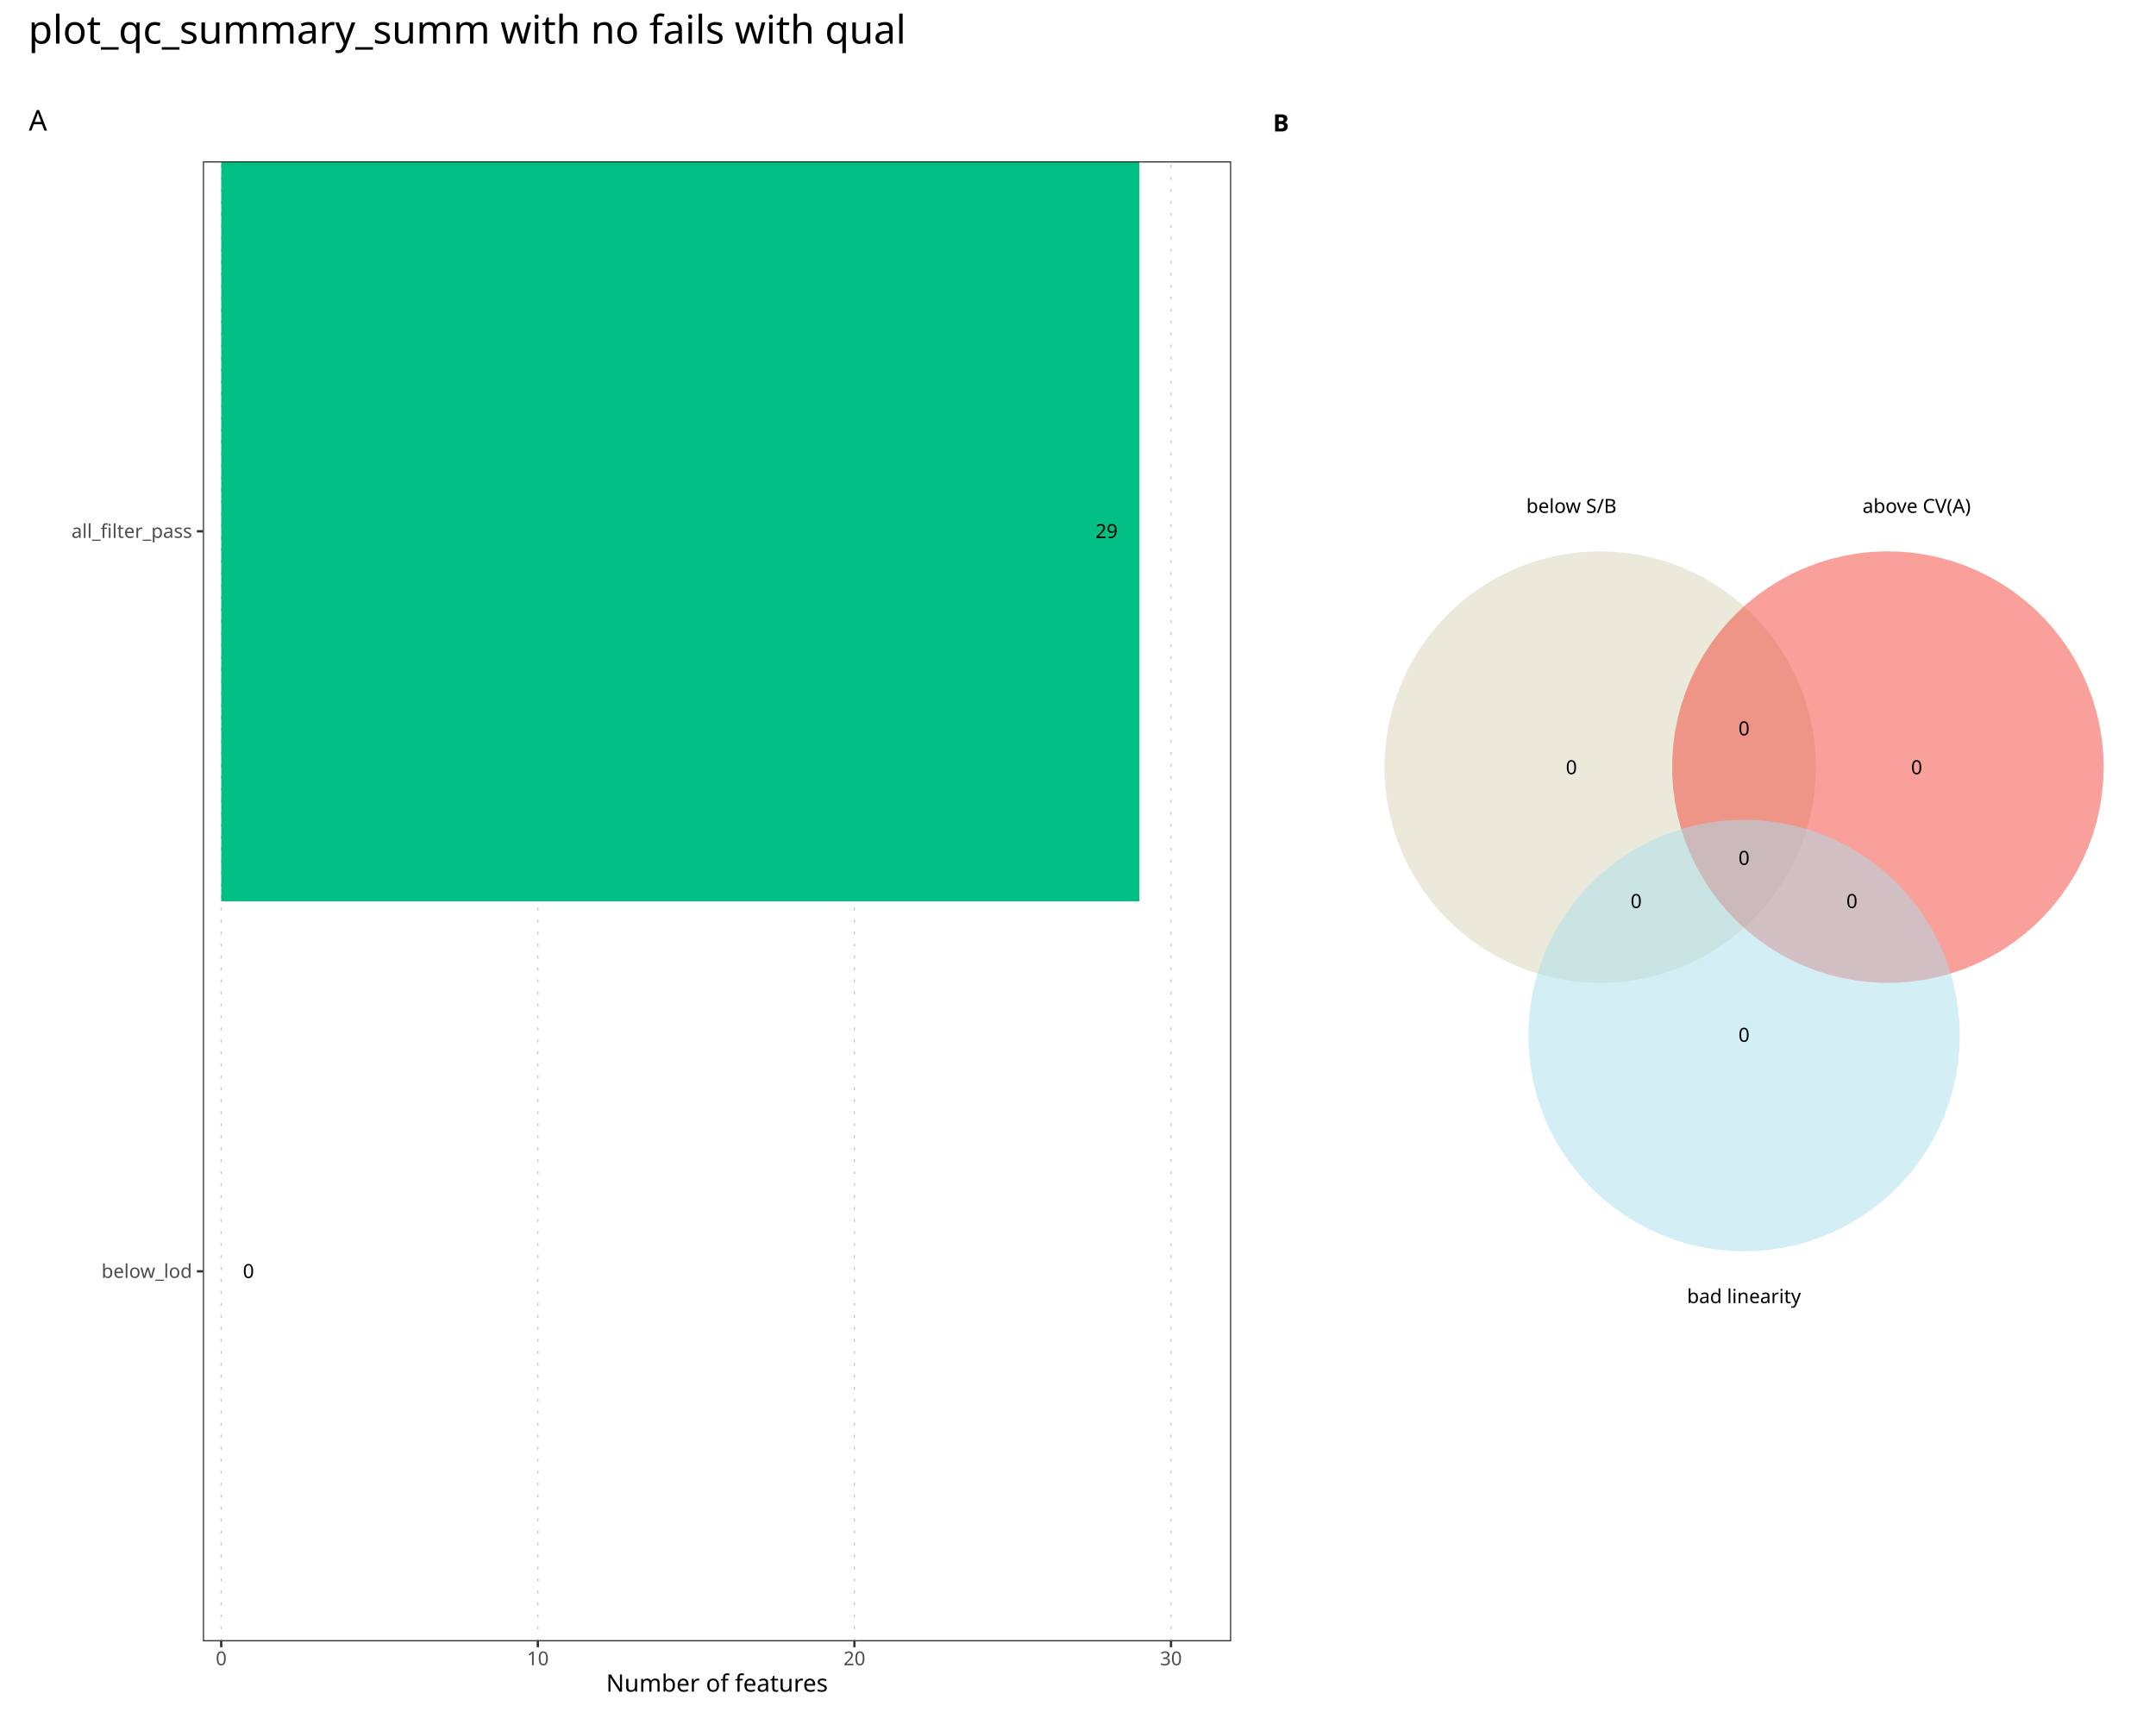
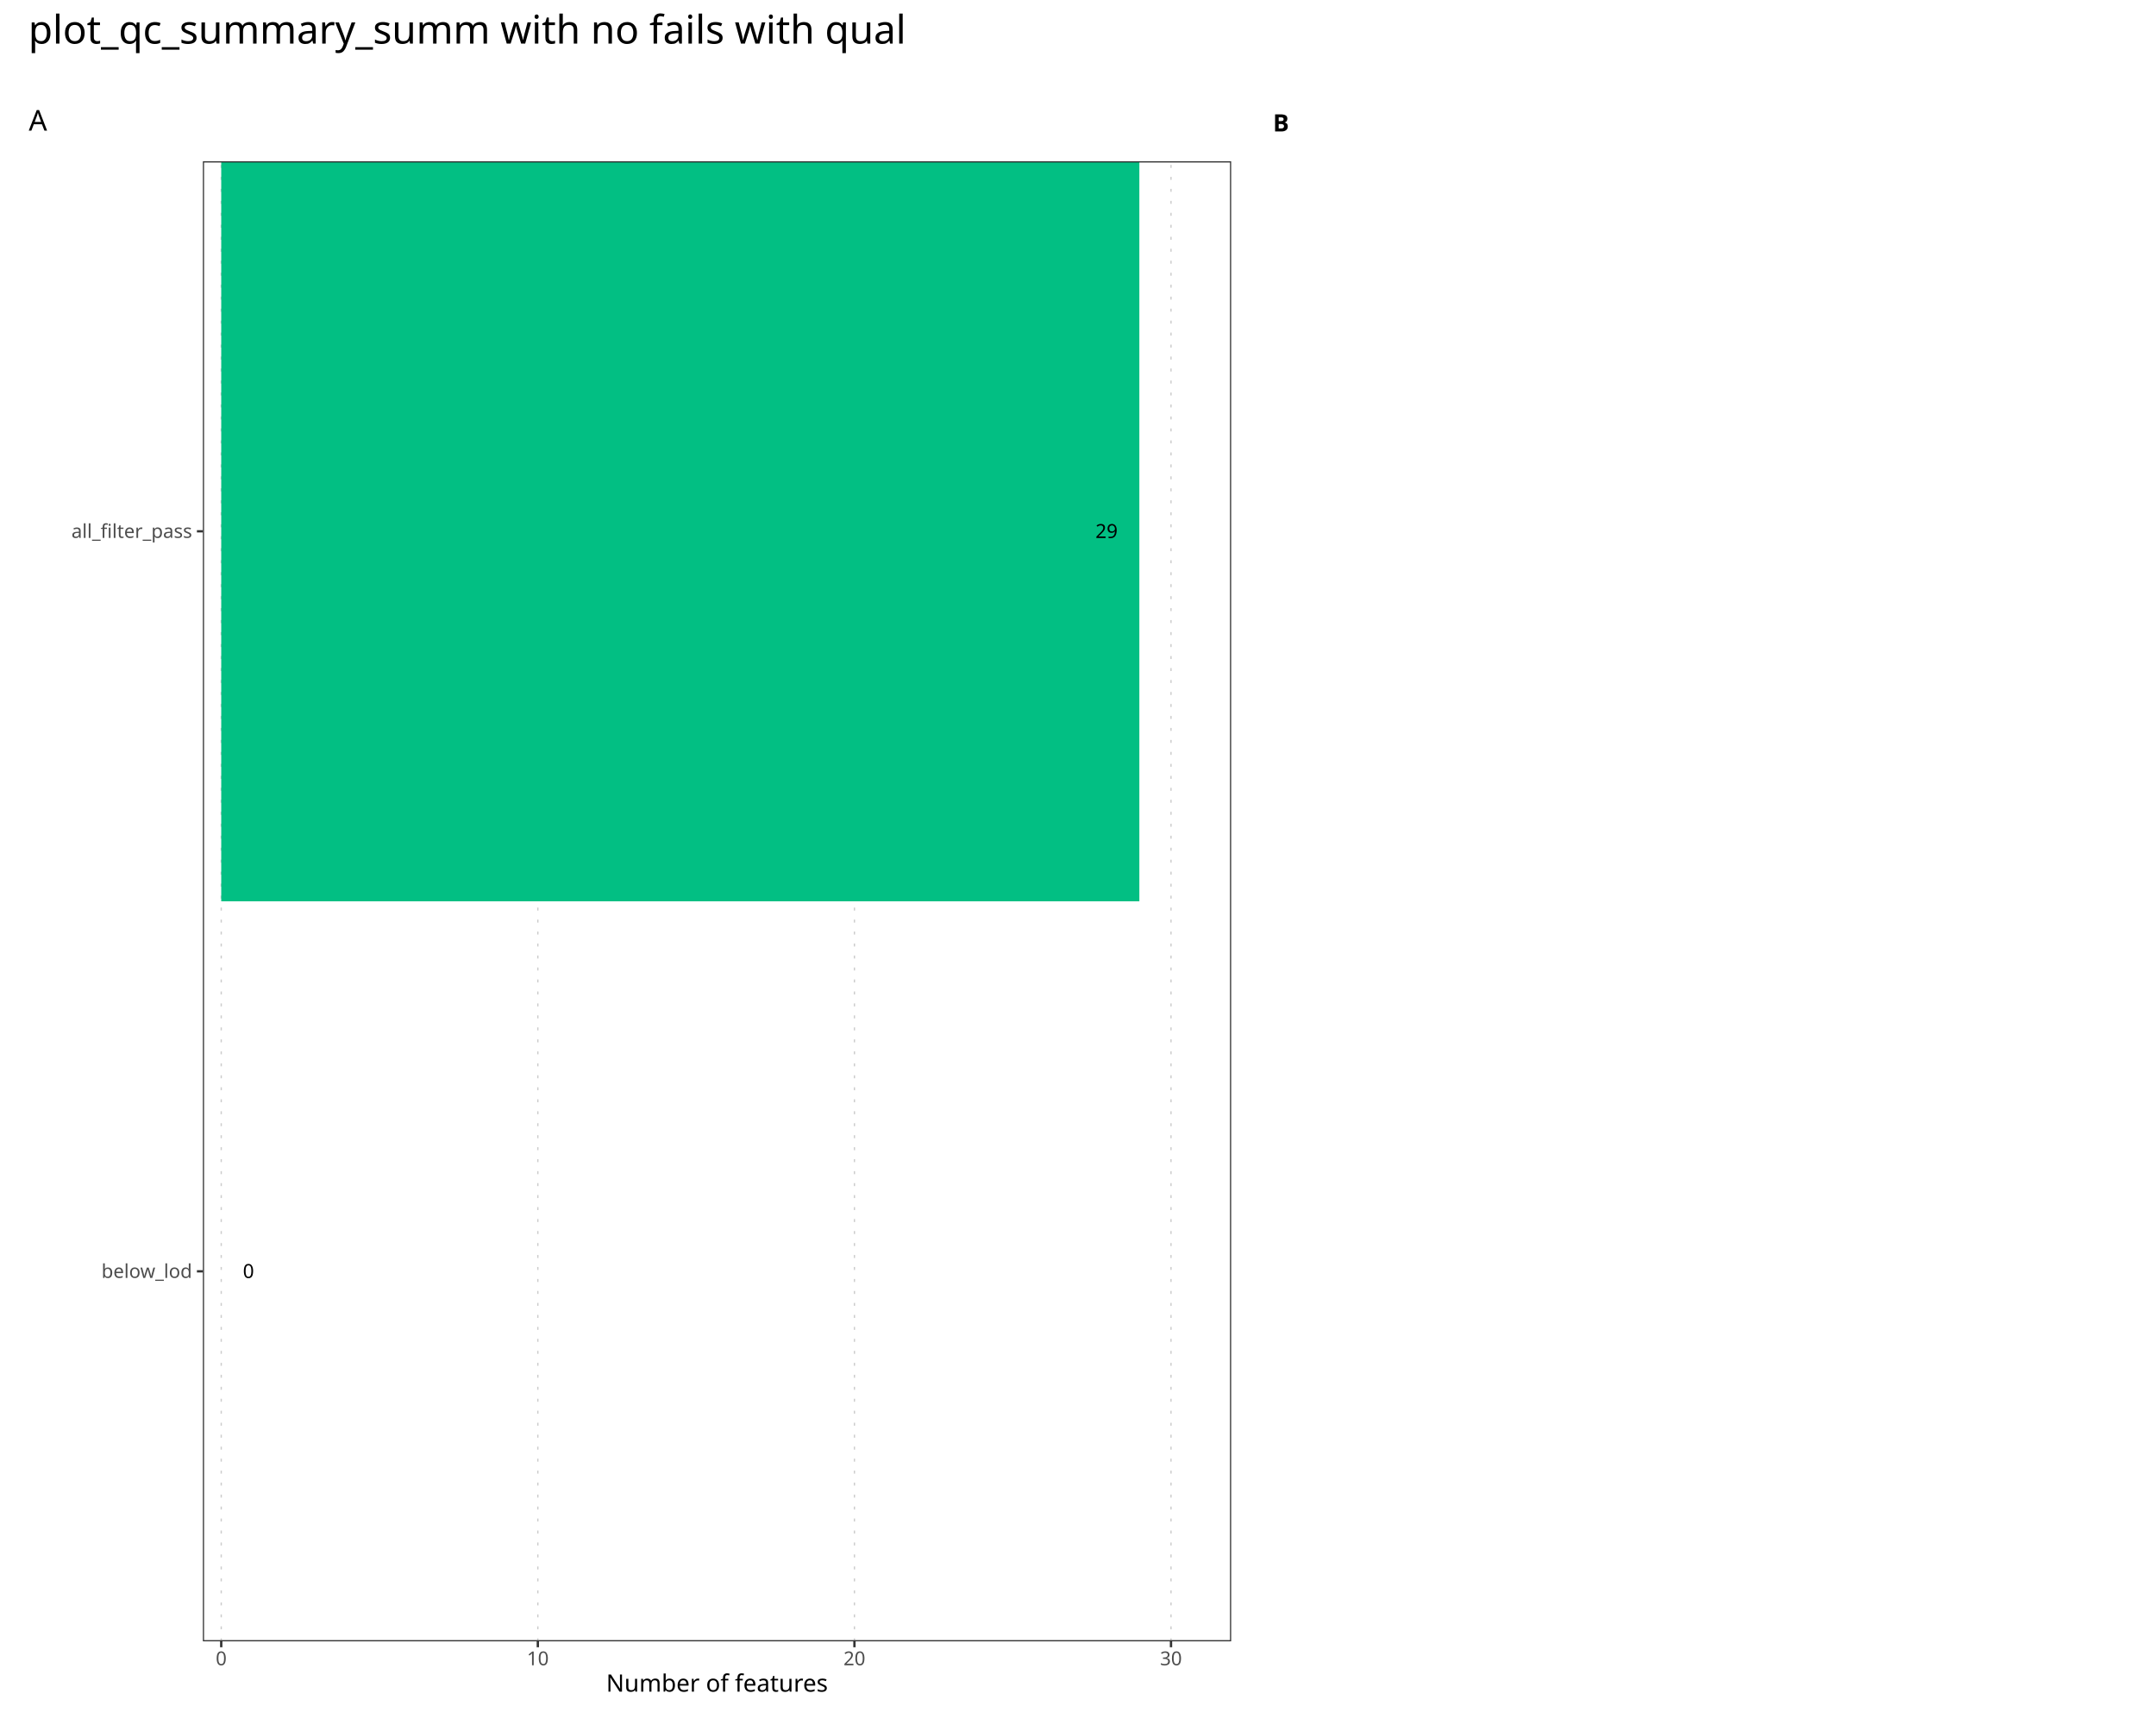
<svg xmlns="http://www.w3.org/2000/svg" class="svglite" data-engine-version="2.0" width="720.00pt" height="576.00pt" viewBox="0 0 720.00 576.00">
  <defs>
    <style type="text/css">
    .svglite line, .svglite polyline, .svglite polygon, .svglite path, .svglite rect, .svglite circle {
      fill: none;
      stroke: #000000;
      stroke-linecap: round;
      stroke-linejoin: round;
      stroke-miterlimit: 10.00;
    }
  </style>
  </defs>
  <rect width="100%" height="100%" style="stroke: none; fill: #FFFFFF;" />
  <defs>
    <clipPath id="cpMC4wMHw3MjAuMDB8MC4wMHw1NzYuMDA=">
      <rect x="0.00" y="0.00" width="720.00" height="576.00" />
    </clipPath>
  </defs>
  <g clip-path="url(#cpMC4wMHw3MjAuMDB8MC4wMHw1NzYuMDA=)">
    <rect x="-0" y="0.00" width="720.00" height="576.00" style="stroke-width: 1.07; stroke: #FFFFFF; fill: #FFFFFF;" />
  </g>
  <defs>
    <clipPath id="cpNjcuNzV8NzE0LjUyfDUzLjg2fDU0OC4wNg==">
      <rect x="67.75" y="53.86" width="646.77" height="494.20" />
    </clipPath>
  </defs>
  <g clip-path="url(#cpNjcuNzV8NzE0LjUyfDUzLjg2fDU0OC4wNg==)">
</g>
  <g clip-path="url(#cpMC4wMHw3MjAuMDB8MC4wMHw1NzYuMDA=)">
</g>
  <defs>
    <clipPath id="cpNS40OHw0MTUuMTR8MjIuNzh8NTcwLjUy">
      <rect x="5.48" y="22.78" width="409.66" height="547.74" />
    </clipPath>
  </defs>
  <g clip-path="url(#cpNS40OHw0MTUuMTR8MjIuNzh8NTcwLjUy)">
    <rect x="5.48" y="22.78" width="409.66" height="547.74" style="stroke-width: 0.78; stroke: #FFFFFF; fill: #FFFFFF;" />
  </g>
  <g clip-path="url(#cpMC4wMHw3MjAuMDB8MC4wMHw1NzYuMDA=)">
</g>
  <defs>
    <clipPath id="cpNDE1LjE0fDcxNC41MnwyMi43OHw1NzAuNTI=">
      <rect x="415.14" y="22.78" width="299.38" height="547.74" />
    </clipPath>
  </defs>
  <g clip-path="url(#cpNDE1LjE0fDcxNC41MnwyMi43OHw1NzAuNTI=)">
    <rect x="415.14" y="22.78" width="299.38" height="547.74" style="stroke-width: 0.00; stroke: none;" />
  </g>
  <g clip-path="url(#cpMC4wMHw3MjAuMDB8MC4wMHw1NzYuMDA=)">
</g>
  <defs>
    <clipPath id="cpNjcuNzV8NDExLjE1fDUzLjg2fDU0OC4wNg==">
      <rect x="67.75" y="53.86" width="343.40" height="494.20" />
    </clipPath>
  </defs>
  <g clip-path="url(#cpNjcuNzV8NDExLjE1fDUzLjg2fDU0OC4wNg==)">
    <rect x="67.75" y="53.86" width="343.40" height="494.20" style="stroke-width: 0.78; stroke: none; fill: #FFFFFF;" />
    <polyline points="73.88,548.06 73.88,53.86 " style="stroke-width: 0.43; stroke: #CCCCCC; stroke-dasharray: 1.00,3.00; stroke-linecap: butt;" />
    <polyline points="179.61,548.06 179.61,53.86 " style="stroke-width: 0.43; stroke: #CCCCCC; stroke-dasharray: 1.00,3.00; stroke-linecap: butt;" />
    <polyline points="285.34,548.06 285.34,53.86 " style="stroke-width: 0.43; stroke: #CCCCCC; stroke-dasharray: 1.00,3.00; stroke-linecap: butt;" />
    <polyline points="391.06,548.06 391.06,53.86 " style="stroke-width: 0.43; stroke: #CCCCCC; stroke-dasharray: 1.00,3.00; stroke-linecap: butt;" />
    <rect x="73.88" y="300.96" width="0.00" height="247.10" style="stroke-width: 0.78; stroke: none; stroke-linecap: butt; stroke-linejoin: miter; fill: #ADA3A3;" />
    <rect x="73.88" y="53.86" width="306.61" height="247.10" style="stroke-width: 0.78; stroke: none; stroke-linecap: butt; stroke-linejoin: miter; fill: #02BF83;" />
    <text x="81.12" y="426.75" style="font-size: 6.50px; font-family: sans;" textLength="3.62px" lengthAdjust="spacingAndGlyphs">0</text>
    <text x="373.26" y="179.65" text-anchor="end" style="font-size: 6.50px; font-family: sans;" textLength="7.23px" lengthAdjust="spacingAndGlyphs">29</text>
    <rect x="67.75" y="53.86" width="343.40" height="494.20" style="stroke-width: 0.78; stroke: #333333;" />
  </g>
  <g clip-path="url(#cpMC4wMHw3MjAuMDB8MC4wMHw1NzYuMDA=)">
    <text x="64.16" y="426.71" text-anchor="end" style="font-size: 6.40px; fill: #4D4D4D; font-family: sans;" textLength="28.82px" lengthAdjust="spacingAndGlyphs">below_lod</text>
    <text x="64.16" y="179.61" text-anchor="end" style="font-size: 6.40px; fill: #4D4D4D; font-family: sans;" textLength="39.13px" lengthAdjust="spacingAndGlyphs">all_filter_pass</text>
    <polyline points="65.76,424.51 67.75,424.51 " style="stroke-width: 0.78; stroke: #333333; stroke-linecap: butt;" />
    <polyline points="65.76,177.41 67.75,177.41 " style="stroke-width: 0.78; stroke: #333333; stroke-linecap: butt;" />
    <polyline points="73.88,550.05 73.88,548.06 " style="stroke-width: 0.78; stroke: #333333; stroke-linecap: butt;" />
    <polyline points="179.61,550.05 179.61,548.06 " style="stroke-width: 0.78; stroke: #333333; stroke-linecap: butt;" />
    <polyline points="285.34,550.05 285.34,548.06 " style="stroke-width: 0.78; stroke: #333333; stroke-linecap: butt;" />
    <polyline points="391.06,550.05 391.06,548.06 " style="stroke-width: 0.78; stroke: #333333; stroke-linecap: butt;" />
    <text x="73.88" y="556.05" text-anchor="middle" style="font-size: 6.40px; fill: #4D4D4D; font-family: sans;" textLength="3.56px" lengthAdjust="spacingAndGlyphs">0</text>
    <text x="179.61" y="556.05" text-anchor="middle" style="font-size: 6.40px; fill: #4D4D4D; font-family: sans;" textLength="7.12px" lengthAdjust="spacingAndGlyphs">10</text>
    <text x="285.34" y="556.05" text-anchor="middle" style="font-size: 6.40px; fill: #4D4D4D; font-family: sans;" textLength="7.12px" lengthAdjust="spacingAndGlyphs">20</text>
    <text x="391.06" y="556.05" text-anchor="middle" style="font-size: 6.40px; fill: #4D4D4D; font-family: sans;" textLength="7.12px" lengthAdjust="spacingAndGlyphs">30</text>
    <text x="239.45" y="564.87" text-anchor="middle" style="font-size: 8.00px; font-family: sans;" textLength="68.49px" lengthAdjust="spacingAndGlyphs">Number of features</text>
    <text x="12.67" y="43.62" text-anchor="middle" style="font-size: 9.60px; font-family: sans;" textLength="6.41px" lengthAdjust="spacingAndGlyphs">A</text>
  </g>
  <defs>
-     <clipPath id="cpNDUwLjM2fDcxNC41MnwxNTguMjl8NDQzLjYy">
-       <rect x="450.36" y="158.29" width="264.16" height="285.33" />
+     <clipPath id="cpNDUwLjM2fDcxNC41MnwxNjguODh8NDMzLjA0">
+       <rect x="450.36" y="168.88" width="264.16" height="264.16" />
    </clipPath>
  </defs>
-   <g clip-path="url(#cpNDUwLjM2fDcxNC41MnwxNTguMjl8NDQzLjYy)">
-     <polygon points="606.44,256.14 606.30,251.57 605.86,247.02 605.14,242.50 604.13,238.04 602.84,233.66 601.28,229.36 599.45,225.17 597.35,221.11 595.00,217.19 592.41,213.42 589.58,209.83 586.54,206.42 583.28,203.21 579.82,200.22 576.18,197.45 572.38,194.91 568.42,192.63 564.32,190.60 560.10,188.83 555.78,187.34 551.38,186.12 546.90,185.18 542.37,184.53 537.82,184.17 533.24,184.10 528.68,184.31 524.13,184.82 519.63,185.61 515.19,186.69 510.82,188.05 506.55,189.68 502.39,191.58 498.36,193.74 494.48,196.15 490.75,198.80 487.20,201.69 483.84,204.79 480.69,208.10 477.75,211.60 475.04,215.28 472.57,219.13 470.34,223.12 468.38,227.25 466.68,231.50 465.25,235.84 464.10,240.27 463.24,244.76 462.66,249.29 462.37,253.85 462.37,258.43 462.66,262.99 463.24,267.53 464.10,272.01 465.25,276.44 466.68,280.78 468.38,285.03 470.34,289.16 472.57,293.15 475.04,297.00 477.75,300.68 480.69,304.18 483.84,307.49 487.20,310.60 490.75,313.48 494.48,316.13 498.36,318.54 502.39,320.70 506.55,322.60 510.82,324.23 515.19,325.59 519.63,326.67 524.13,327.46 528.68,327.97 533.24,328.19 537.82,328.11 542.37,327.75 546.90,327.10 551.38,326.16 555.78,324.94 560.10,323.45 564.32,321.68 568.42,319.65 572.38,317.37 576.18,314.83 579.82,312.06 583.28,309.07 586.54,305.86 589.58,302.46 592.41,298.86 595.00,295.10 597.35,291.17 599.45,287.11 601.28,282.92 602.84,278.62 604.13,274.24 605.14,269.78 605.86,265.26 606.30,260.71 606.44,256.14 " style="stroke-width: 1.07; stroke: none; stroke-linecap: butt; fill: #D9D5B6; fill-opacity: 0.50;" />
-     <polygon points="702.51,256.14 702.37,251.57 701.93,247.02 701.21,242.50 700.20,238.04 698.92,233.66 697.35,229.36 695.52,225.17 693.42,221.11 691.08,217.19 688.48,213.42 685.66,209.83 682.61,206.42 679.35,203.21 675.89,200.22 672.25,197.45 668.45,194.91 664.49,192.63 660.39,190.60 656.17,188.83 651.85,187.34 647.45,186.12 642.97,185.18 638.45,184.53 633.89,184.17 629.32,184.10 624.75,184.31 620.21,184.82 615.70,185.61 611.26,186.69 606.89,188.05 602.62,189.68 598.46,191.58 594.43,193.74 590.55,196.15 586.82,198.80 583.27,201.69 579.92,204.79 576.76,208.10 573.82,211.60 571.11,215.28 568.64,219.13 566.42,223.12 564.45,227.25 562.75,231.50 561.32,235.84 560.18,240.27 559.31,244.76 558.73,249.29 558.44,253.85 558.44,258.43 558.73,262.99 559.31,267.53 560.18,272.01 561.32,276.44 562.75,280.78 564.45,285.03 566.42,289.16 568.64,293.15 571.11,297.00 573.82,300.68 576.76,304.18 579.92,307.49 583.27,310.60 586.82,313.48 590.55,316.13 594.43,318.54 598.46,320.70 602.62,322.60 606.89,324.23 611.26,325.59 615.70,326.67 620.21,327.46 624.75,327.97 629.32,328.19 633.89,328.11 638.45,327.75 642.97,327.10 647.45,326.16 651.85,324.94 656.17,323.45 660.39,321.68 664.49,319.65 668.45,317.37 672.25,314.83 675.89,312.06 679.35,309.07 682.61,305.86 685.66,302.46 688.48,298.86 691.08,295.10 693.42,291.17 695.52,287.11 697.35,282.92 698.92,278.62 700.20,274.24 701.21,269.78 701.93,265.26 702.37,260.71 702.51,256.14 " style="stroke-width: 1.07; stroke: none; stroke-linecap: butt; fill: #F44336; fill-opacity: 0.50;" />
-     <polygon points="654.48,345.78 654.33,341.21 653.90,336.66 653.18,332.14 652.17,327.68 650.88,323.29 649.32,319.00 647.48,314.81 645.39,310.74 643.04,306.82 640.45,303.06 637.62,299.46 634.57,296.05 631.31,292.85 627.86,289.85 624.22,287.08 620.41,284.55 616.45,282.26 612.36,280.23 608.14,278.47 603.82,276.97 599.41,275.75 594.94,274.82 590.41,274.17 585.85,273.80 581.28,273.73 576.71,273.95 572.17,274.46 567.67,275.25 563.22,276.33 558.86,277.69 554.59,279.32 550.43,281.22 546.40,283.38 542.51,285.79 538.79,288.44 535.24,291.32 531.88,294.42 528.72,297.73 525.79,301.24 523.07,304.92 520.60,308.76 518.38,312.76 516.41,316.89 514.72,321.13 513.29,325.48 512.14,329.90 511.28,334.39 510.70,338.93 510.41,343.49 510.41,348.06 510.70,352.63 511.28,357.16 512.14,361.65 513.29,366.08 514.72,370.42 516.41,374.67 518.38,378.79 520.60,382.79 523.07,386.64 525.79,390.32 528.72,393.82 531.88,397.13 535.24,400.23 538.79,403.11 542.51,405.77 546.40,408.18 550.43,410.34 554.59,412.24 558.86,413.87 563.22,415.23 567.67,416.30 572.17,417.10 576.71,417.60 581.28,417.82 585.85,417.75 590.41,417.39 594.94,416.74 599.41,415.80 603.82,414.58 608.14,413.09 612.36,411.32 616.45,409.29 620.41,407.00 624.22,404.47 627.86,401.70 631.31,398.71 634.57,395.50 637.62,392.09 640.45,388.50 643.04,384.73 645.39,380.81 647.48,376.74 649.32,372.56 650.88,368.26 652.17,363.87 653.18,359.41 653.90,354.90 654.33,350.35 654.48,345.78 " style="stroke-width: 1.07; stroke: none; stroke-linecap: butt; fill: #ABDEED; fill-opacity: 0.50;" />
-     <polygon points="606.44,256.14 606.30,251.57 605.86,247.02 605.14,242.50 604.13,238.04 602.84,233.66 601.28,229.36 599.45,225.17 597.35,221.11 595.00,217.19 592.41,213.42 589.58,209.83 586.54,206.42 583.28,203.21 579.82,200.22 576.18,197.45 572.38,194.91 568.42,192.63 564.32,190.60 560.10,188.83 555.78,187.34 551.38,186.12 546.90,185.18 542.37,184.53 537.82,184.17 533.24,184.10 528.68,184.31 524.13,184.82 519.63,185.61 515.19,186.69 510.82,188.05 506.55,189.68 502.39,191.58 498.36,193.74 494.48,196.15 490.75,198.80 487.20,201.69 483.84,204.79 480.69,208.10 477.75,211.60 475.04,215.28 472.57,219.13 470.34,223.12 468.38,227.25 466.68,231.50 465.25,235.84 464.10,240.27 463.24,244.76 462.66,249.29 462.37,253.85 462.37,258.43 462.66,262.99 463.24,267.53 464.10,272.01 465.25,276.44 466.68,280.78 468.38,285.03 470.34,289.16 472.57,293.15 475.04,297.00 477.75,300.68 480.69,304.18 483.84,307.49 487.20,310.60 490.75,313.48 494.48,316.13 498.36,318.54 502.39,320.70 506.55,322.60 510.82,324.23 515.19,325.59 519.63,326.67 524.13,327.46 528.68,327.97 533.24,328.19 537.82,328.11 542.37,327.75 546.90,327.10 551.38,326.16 555.78,324.94 560.10,323.45 564.32,321.68 568.42,319.65 572.38,317.37 576.18,314.83 579.82,312.06 583.28,309.07 586.54,305.86 589.58,302.46 592.41,298.86 595.00,295.10 597.35,291.17 599.45,287.11 601.28,282.92 602.84,278.62 604.13,274.24 605.14,269.78 605.86,265.26 606.30,260.71 606.44,256.14 " style="stroke-width: 0.00; stroke-linecap: butt; fill: none;" />
-     <polygon points="702.51,256.14 702.37,251.57 701.93,247.02 701.21,242.50 700.20,238.04 698.92,233.66 697.35,229.36 695.52,225.17 693.42,221.11 691.08,217.19 688.48,213.42 685.66,209.83 682.61,206.42 679.35,203.21 675.89,200.22 672.25,197.45 668.45,194.91 664.49,192.63 660.39,190.60 656.17,188.83 651.85,187.34 647.45,186.12 642.97,185.18 638.45,184.53 633.89,184.17 629.32,184.10 624.75,184.31 620.21,184.82 615.70,185.61 611.26,186.69 606.89,188.05 602.62,189.68 598.46,191.58 594.43,193.74 590.55,196.15 586.82,198.80 583.27,201.69 579.92,204.79 576.76,208.10 573.82,211.60 571.11,215.28 568.64,219.13 566.42,223.12 564.45,227.25 562.75,231.50 561.32,235.84 560.18,240.27 559.31,244.76 558.73,249.29 558.44,253.85 558.44,258.43 558.73,262.99 559.31,267.53 560.18,272.01 561.32,276.44 562.75,280.78 564.45,285.03 566.42,289.16 568.64,293.15 571.11,297.00 573.82,300.68 576.76,304.18 579.92,307.49 583.27,310.60 586.82,313.48 590.55,316.13 594.43,318.54 598.46,320.70 602.62,322.60 606.89,324.23 611.26,325.59 615.70,326.67 620.21,327.46 624.75,327.97 629.32,328.19 633.89,328.11 638.45,327.75 642.97,327.10 647.45,326.16 651.85,324.94 656.17,323.45 660.39,321.68 664.49,319.65 668.45,317.37 672.25,314.83 675.89,312.06 679.35,309.07 682.61,305.86 685.66,302.46 688.48,298.86 691.08,295.10 693.42,291.17 695.52,287.11 697.35,282.92 698.92,278.62 700.20,274.24 701.21,269.78 701.93,265.26 702.37,260.71 702.51,256.14 " style="stroke-width: 0.00; stroke-linecap: butt; fill: none;" />
-     <polygon points="654.48,345.78 654.33,341.21 653.90,336.66 653.18,332.14 652.17,327.68 650.88,323.29 649.32,319.00 647.48,314.81 645.39,310.74 643.04,306.82 640.45,303.06 637.62,299.46 634.57,296.05 631.31,292.85 627.86,289.85 624.22,287.08 620.41,284.55 616.45,282.26 612.36,280.23 608.14,278.47 603.82,276.97 599.41,275.75 594.94,274.82 590.41,274.17 585.85,273.80 581.28,273.73 576.71,273.95 572.17,274.46 567.67,275.25 563.22,276.33 558.86,277.69 554.59,279.32 550.43,281.22 546.40,283.38 542.51,285.79 538.79,288.44 535.24,291.32 531.88,294.42 528.72,297.73 525.79,301.24 523.07,304.92 520.60,308.76 518.38,312.76 516.41,316.89 514.72,321.13 513.29,325.48 512.14,329.90 511.28,334.39 510.70,338.93 510.41,343.49 510.41,348.06 510.70,352.63 511.28,357.16 512.14,361.65 513.29,366.08 514.72,370.42 516.41,374.67 518.38,378.79 520.60,382.79 523.07,386.64 525.79,390.32 528.72,393.82 531.88,397.13 535.24,400.23 538.79,403.11 542.51,405.77 546.40,408.18 550.43,410.34 554.59,412.24 558.86,413.87 563.22,415.23 567.67,416.30 572.17,417.10 576.71,417.60 581.28,417.82 585.85,417.75 590.41,417.39 594.94,416.74 599.41,415.80 603.82,414.58 608.14,413.09 612.36,411.32 616.45,409.29 620.41,407.00 624.22,404.47 627.86,401.70 631.31,398.71 634.57,395.50 637.62,392.09 640.45,388.50 643.04,384.73 645.39,380.81 647.48,376.74 649.32,372.56 650.88,368.26 652.17,363.87 653.18,359.41 653.90,354.90 654.33,350.35 654.48,345.78 " style="stroke-width: 0.00; stroke-linecap: butt; fill: none;" />
-     <text x="524.78" y="171.26" text-anchor="middle" style="font-size: 6.50px; font-family: sans;" textLength="29.29px" lengthAdjust="spacingAndGlyphs">below S/B</text>
-     <text x="640.07" y="171.26" text-anchor="middle" style="font-size: 6.50px; font-family: sans;" textLength="37.24px" lengthAdjust="spacingAndGlyphs">above CV(A)</text>
-     <text x="582.42" y="435.13" text-anchor="middle" style="font-size: 6.50px; font-family: sans;" textLength="35.07px" lengthAdjust="spacingAndGlyphs">bad linearity</text>
-     <text x="524.78" y="258.52" text-anchor="middle" style="font-size: 6.50px; font-family: sans;" textLength="3.62px" lengthAdjust="spacingAndGlyphs">0</text>
-     <text x="640.07" y="258.52" text-anchor="middle" style="font-size: 6.50px; font-family: sans;" textLength="3.62px" lengthAdjust="spacingAndGlyphs">0</text>
-     <text x="582.42" y="347.87" text-anchor="middle" style="font-size: 6.50px; font-family: sans;" textLength="3.62px" lengthAdjust="spacingAndGlyphs">0</text>
-     <text x="582.42" y="245.55" text-anchor="middle" style="font-size: 6.50px; font-family: sans;" textLength="3.62px" lengthAdjust="spacingAndGlyphs">0</text>
-     <text x="546.40" y="303.20" text-anchor="middle" style="font-size: 6.50px; font-family: sans;" textLength="3.62px" lengthAdjust="spacingAndGlyphs">0</text>
-     <text x="618.45" y="303.20" text-anchor="middle" style="font-size: 6.50px; font-family: sans;" textLength="3.62px" lengthAdjust="spacingAndGlyphs">0</text>
-     <text x="582.42" y="288.79" text-anchor="middle" style="font-size: 6.50px; font-family: sans;" textLength="3.62px" lengthAdjust="spacingAndGlyphs">0</text>
-   </g>
+   <g clip-path="url(#cpNDUwLjM2fDcxNC41MnwxNjguODh8NDMzLjA0)">
+ </g>
  <g clip-path="url(#cpMC4wMHw3MjAuMDB8MC4wMHw1NzYuMDA=)">
    <text x="425.10" y="43.90" style="font-size: 8.00px; font-weight: bold; font-family: sans;" textLength="5.34px" lengthAdjust="spacingAndGlyphs">B</text>
    <text x="9.46" y="14.56" style="font-size: 13.20px; font-family: sans;" textLength="279.56px" lengthAdjust="spacingAndGlyphs">plot_qc_summary_summ with no fails with qual </text>
  </g>
</svg>
